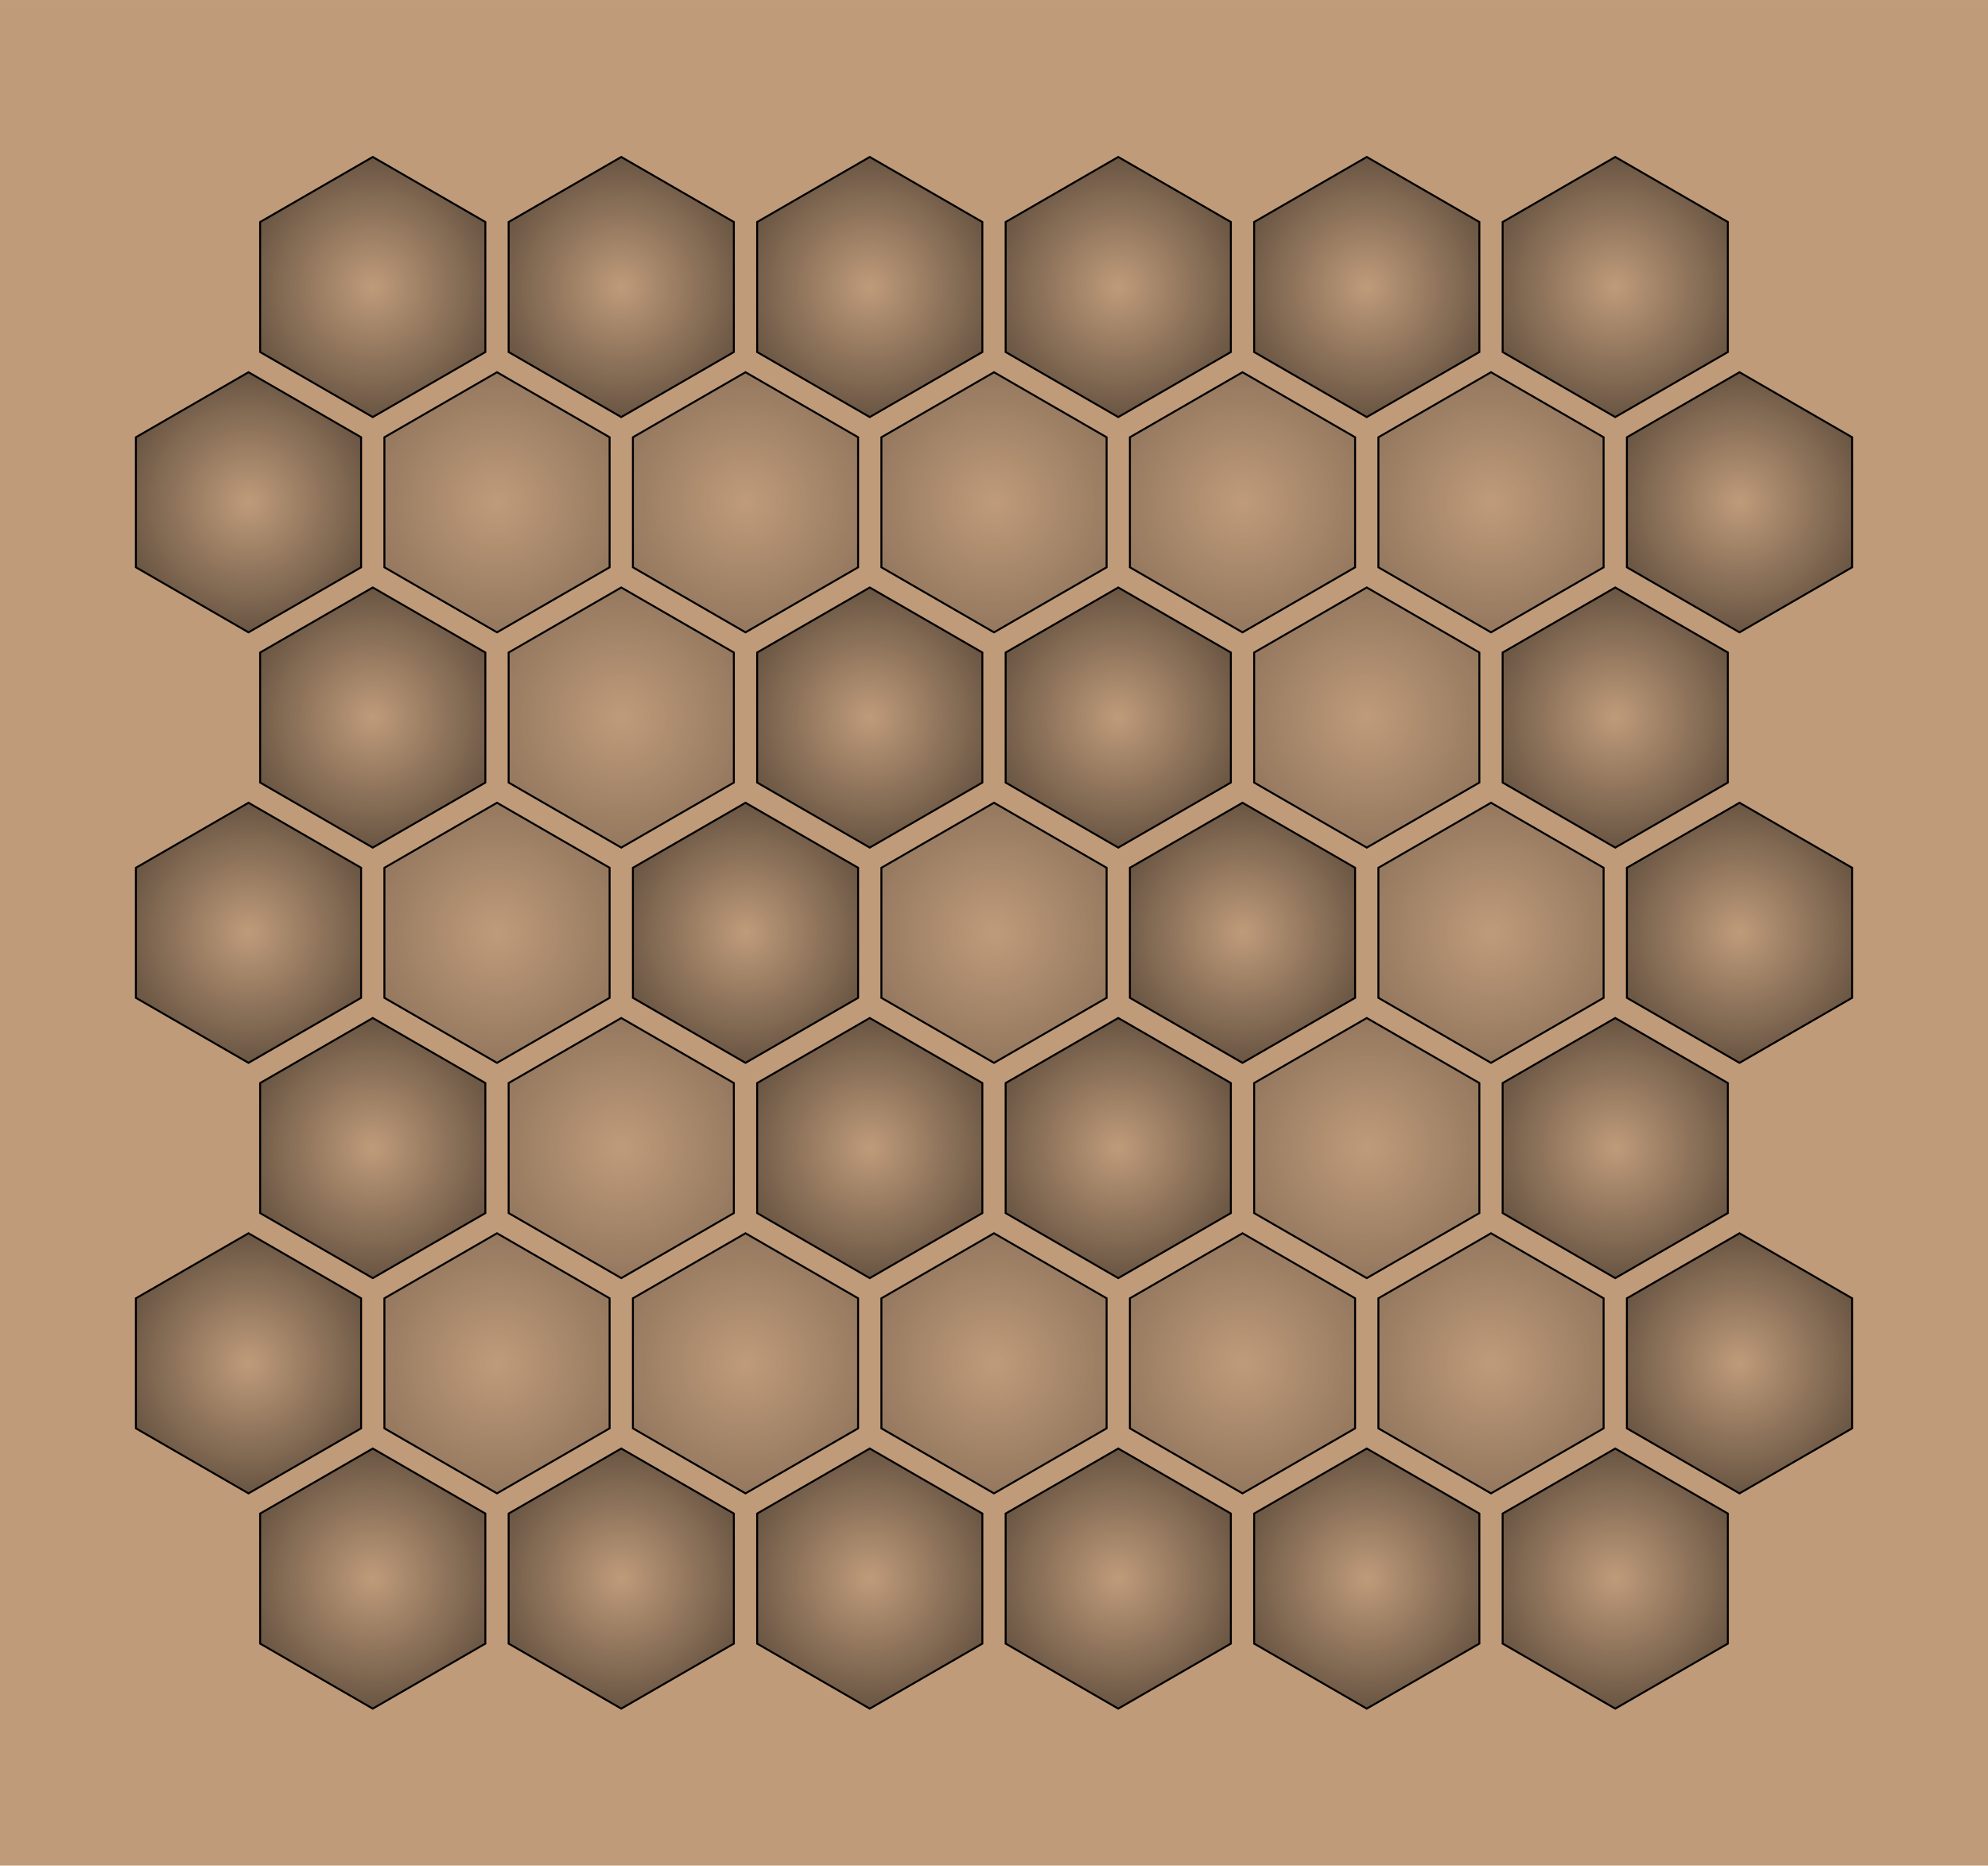
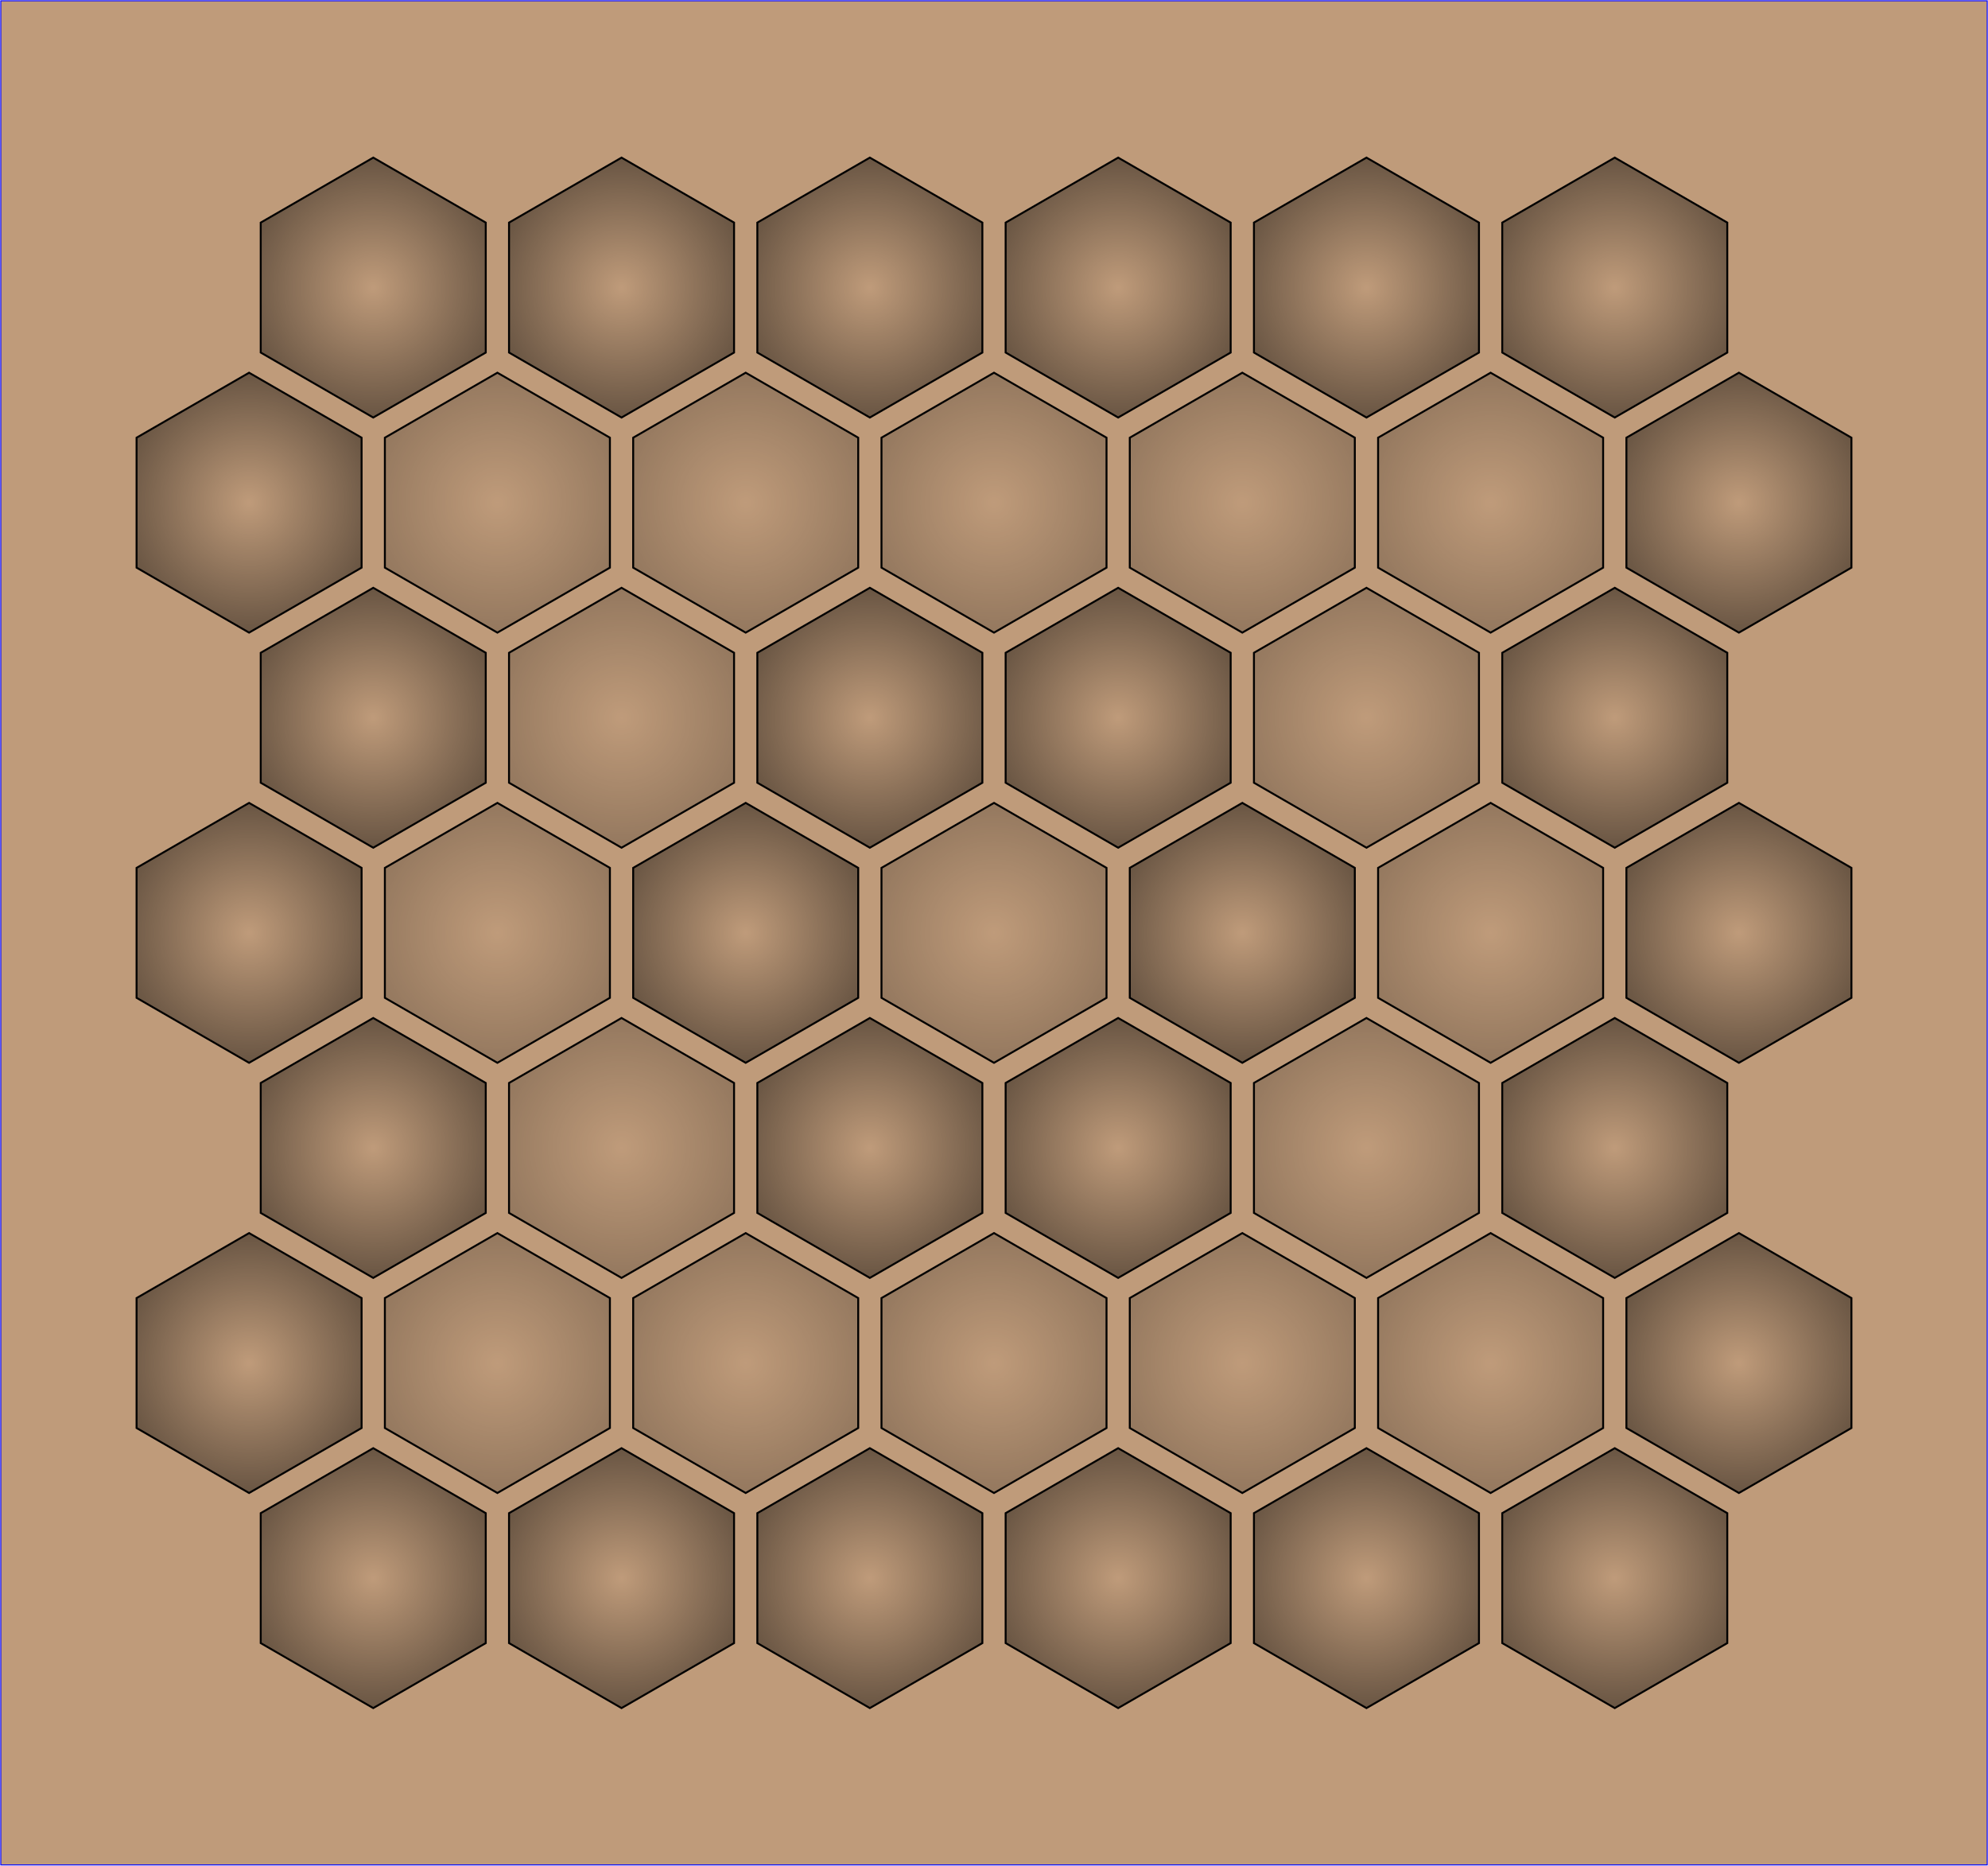
- <svg xmlns="http://www.w3.org/2000/svg" width="25.6cm" height="24.018cm" viewBox="-2048.0 -1921.422 4096 3842.843">
+ <svg xmlns="http://www.w3.org/2000/svg" width="25.62cm" height="24.038cm" viewBox="-2048.0 -1921.521 4096 3843.041">
  <defs>
-     <radialGradient cx="-1280.0" cy="1330.215" r="267.891" gradientUnits="userSpaceOnUse" id="d0">
-       <stop offset="0" stop-color="black" stop-opacity="0.0" />
-       <stop offset="1" stop-color="black" stop-opacity="0.45" />
-     </radialGradient>
-     <radialGradient cx="-768" cy="1330.215" r="267.891" gradientUnits="userSpaceOnUse" id="d1">
-       <stop offset="0" stop-color="black" stop-opacity="0.0" />
-       <stop offset="1" stop-color="black" stop-opacity="0.45" />
-     </radialGradient>
-     <radialGradient cx="-256" cy="1330.215" r="267.891" gradientUnits="userSpaceOnUse" id="d2">
-       <stop offset="0" stop-color="black" stop-opacity="0.0" />
-       <stop offset="1" stop-color="black" stop-opacity="0.45" />
-     </radialGradient>
-     <radialGradient cx="256" cy="1330.215" r="267.891" gradientUnits="userSpaceOnUse" id="d3">
-       <stop offset="0" stop-color="black" stop-opacity="0.0" />
-       <stop offset="1" stop-color="black" stop-opacity="0.45" />
-     </radialGradient>
-     <radialGradient cx="768" cy="1330.215" r="267.891" gradientUnits="userSpaceOnUse" id="d4">
-       <stop offset="0" stop-color="black" stop-opacity="0.0" />
-       <stop offset="1" stop-color="black" stop-opacity="0.45" />
-     </radialGradient>
-     <radialGradient cx="1280" cy="1330.215" r="267.891" gradientUnits="userSpaceOnUse" id="d5">
-       <stop offset="0" stop-color="black" stop-opacity="0.0" />
-       <stop offset="1" stop-color="black" stop-opacity="0.45" />
-     </radialGradient>
-     <radialGradient cx="-1536" cy="886.81" r="267.891" gradientUnits="userSpaceOnUse" id="d6">
-       <stop offset="0" stop-color="black" stop-opacity="0.0" />
-       <stop offset="1" stop-color="black" stop-opacity="0.45" />
-     </radialGradient>
-     <radialGradient cx="-1024" cy="886.81" r="267.891" gradientUnits="userSpaceOnUse" id="d7">
-       <stop offset="0" stop-color="black" stop-opacity="0.0" />
-       <stop offset="1" stop-color="black" stop-opacity="0.225" />
-     </radialGradient>
-     <radialGradient cx="-512.0" cy="886.81" r="267.891" gradientUnits="userSpaceOnUse" id="d8">
-       <stop offset="0" stop-color="black" stop-opacity="0.0" />
-       <stop offset="1" stop-color="black" stop-opacity="0.225" />
-     </radialGradient>
-     <radialGradient cx="-1.1368683772161602e-13" cy="886.81" r="267.891" gradientUnits="userSpaceOnUse" id="d9">
-       <stop offset="0" stop-color="black" stop-opacity="0.0" />
-       <stop offset="1" stop-color="black" stop-opacity="0.225" />
-     </radialGradient>
-     <radialGradient cx="512" cy="886.81" r="267.891" gradientUnits="userSpaceOnUse" id="d10">
-       <stop offset="0" stop-color="black" stop-opacity="0.0" />
-       <stop offset="1" stop-color="black" stop-opacity="0.225" />
-     </radialGradient>
-     <radialGradient cx="1024" cy="886.81" r="267.891" gradientUnits="userSpaceOnUse" id="d11">
-       <stop offset="0" stop-color="black" stop-opacity="0.0" />
-       <stop offset="1" stop-color="black" stop-opacity="0.225" />
-     </radialGradient>
-     <radialGradient cx="1536" cy="886.81" r="267.891" gradientUnits="userSpaceOnUse" id="d12">
-       <stop offset="0" stop-color="black" stop-opacity="0.0" />
-       <stop offset="1" stop-color="black" stop-opacity="0.45" />
-     </radialGradient>
-     <radialGradient cx="-1280" cy="443.405" r="267.891" gradientUnits="userSpaceOnUse" id="d13">
-       <stop offset="0" stop-color="black" stop-opacity="0.0" />
-       <stop offset="1" stop-color="black" stop-opacity="0.45" />
-     </radialGradient>
-     <radialGradient cx="-768" cy="443.405" r="267.891" gradientUnits="userSpaceOnUse" id="d14">
-       <stop offset="0" stop-color="black" stop-opacity="0.0" />
-       <stop offset="1" stop-color="black" stop-opacity="0.225" />
-     </radialGradient>
-     <radialGradient cx="-256.0" cy="443.405" r="267.891" gradientUnits="userSpaceOnUse" id="d15">
-       <stop offset="0" stop-color="black" stop-opacity="0.0" />
-       <stop offset="1" stop-color="black" stop-opacity="0.45" />
-     </radialGradient>
-     <radialGradient cx="256" cy="443.405" r="267.891" gradientUnits="userSpaceOnUse" id="d16">
-       <stop offset="0" stop-color="black" stop-opacity="0.0" />
-       <stop offset="1" stop-color="black" stop-opacity="0.45" />
-     </radialGradient>
-     <radialGradient cx="768" cy="443.405" r="267.891" gradientUnits="userSpaceOnUse" id="d17">
-       <stop offset="0" stop-color="black" stop-opacity="0.0" />
-       <stop offset="1" stop-color="black" stop-opacity="0.225" />
-     </radialGradient>
-     <radialGradient cx="1280" cy="443.405" r="267.891" gradientUnits="userSpaceOnUse" id="d18">
-       <stop offset="0" stop-color="black" stop-opacity="0.0" />
-       <stop offset="1" stop-color="black" stop-opacity="0.45" />
-     </radialGradient>
-     <radialGradient cx="-1536" cy="0.0" r="267.891" gradientUnits="userSpaceOnUse" id="d19">
-       <stop offset="0" stop-color="black" stop-opacity="0.0" />
-       <stop offset="1" stop-color="black" stop-opacity="0.45" />
-     </radialGradient>
-     <radialGradient cx="-1024" cy="0.0" r="267.891" gradientUnits="userSpaceOnUse" id="d20">
-       <stop offset="0" stop-color="black" stop-opacity="0.0" />
-       <stop offset="1" stop-color="black" stop-opacity="0.225" />
-     </radialGradient>
-     <radialGradient cx="-512" cy="0.0" r="267.891" gradientUnits="userSpaceOnUse" id="d21">
-       <stop offset="0" stop-color="black" stop-opacity="0.0" />
-       <stop offset="1" stop-color="black" stop-opacity="0.45" />
-     </radialGradient>
-     <radialGradient cx="0.0" cy="0.0" r="267.891" gradientUnits="userSpaceOnUse" id="d22">
-       <stop offset="0" stop-color="black" stop-opacity="0.0" />
-       <stop offset="1" stop-color="black" stop-opacity="0.225" />
-     </radialGradient>
-     <radialGradient cx="512" cy="0.0" r="267.891" gradientUnits="userSpaceOnUse" id="d23">
-       <stop offset="0" stop-color="black" stop-opacity="0.0" />
-       <stop offset="1" stop-color="black" stop-opacity="0.45" />
-     </radialGradient>
-     <radialGradient cx="1024" cy="0.0" r="267.891" gradientUnits="userSpaceOnUse" id="d24">
-       <stop offset="0" stop-color="black" stop-opacity="0.0" />
-       <stop offset="1" stop-color="black" stop-opacity="0.225" />
-     </radialGradient>
-     <radialGradient cx="1536" cy="0.0" r="267.891" gradientUnits="userSpaceOnUse" id="d25">
-       <stop offset="0" stop-color="black" stop-opacity="0.0" />
-       <stop offset="1" stop-color="black" stop-opacity="0.45" />
-     </radialGradient>
-     <radialGradient cx="-1280" cy="-443.405" r="267.891" gradientUnits="userSpaceOnUse" id="d26">
-       <stop offset="0" stop-color="black" stop-opacity="0.0" />
-       <stop offset="1" stop-color="black" stop-opacity="0.45" />
-     </radialGradient>
-     <radialGradient cx="-768" cy="-443.405" r="267.891" gradientUnits="userSpaceOnUse" id="d27">
-       <stop offset="0" stop-color="black" stop-opacity="0.0" />
-       <stop offset="1" stop-color="black" stop-opacity="0.225" />
-     </radialGradient>
-     <radialGradient cx="-256" cy="-443.405" r="267.891" gradientUnits="userSpaceOnUse" id="d28">
-       <stop offset="0" stop-color="black" stop-opacity="0.0" />
-       <stop offset="1" stop-color="black" stop-opacity="0.45" />
-     </radialGradient>
-     <radialGradient cx="256.0" cy="-443.405" r="267.891" gradientUnits="userSpaceOnUse" id="d29">
-       <stop offset="0" stop-color="black" stop-opacity="0.0" />
-       <stop offset="1" stop-color="black" stop-opacity="0.45" />
-     </radialGradient>
-     <radialGradient cx="768" cy="-443.405" r="267.891" gradientUnits="userSpaceOnUse" id="d30">
-       <stop offset="0" stop-color="black" stop-opacity="0.0" />
-       <stop offset="1" stop-color="black" stop-opacity="0.225" />
-     </radialGradient>
-     <radialGradient cx="1280" cy="-443.405" r="267.891" gradientUnits="userSpaceOnUse" id="d31">
-       <stop offset="0" stop-color="black" stop-opacity="0.0" />
-       <stop offset="1" stop-color="black" stop-opacity="0.45" />
-     </radialGradient>
-     <radialGradient cx="-1536" cy="-886.81" r="267.891" gradientUnits="userSpaceOnUse" id="d32">
-       <stop offset="0" stop-color="black" stop-opacity="0.0" />
-       <stop offset="1" stop-color="black" stop-opacity="0.45" />
-     </radialGradient>
-     <radialGradient cx="-1024" cy="-886.81" r="267.891" gradientUnits="userSpaceOnUse" id="d33">
-       <stop offset="0" stop-color="black" stop-opacity="0.0" />
-       <stop offset="1" stop-color="black" stop-opacity="0.225" />
-     </radialGradient>
-     <radialGradient cx="-512" cy="-886.81" r="267.891" gradientUnits="userSpaceOnUse" id="d34">
-       <stop offset="0" stop-color="black" stop-opacity="0.0" />
-       <stop offset="1" stop-color="black" stop-opacity="0.225" />
-     </radialGradient>
-     <radialGradient cx="1.1368683772161602e-13" cy="-886.81" r="267.891" gradientUnits="userSpaceOnUse" id="d35">
-       <stop offset="0" stop-color="black" stop-opacity="0.0" />
-       <stop offset="1" stop-color="black" stop-opacity="0.225" />
-     </radialGradient>
-     <radialGradient cx="512.0" cy="-886.81" r="267.891" gradientUnits="userSpaceOnUse" id="d36">
-       <stop offset="0" stop-color="black" stop-opacity="0.0" />
-       <stop offset="1" stop-color="black" stop-opacity="0.225" />
-     </radialGradient>
-     <radialGradient cx="1024" cy="-886.81" r="267.891" gradientUnits="userSpaceOnUse" id="d37">
-       <stop offset="0" stop-color="black" stop-opacity="0.0" />
-       <stop offset="1" stop-color="black" stop-opacity="0.225" />
-     </radialGradient>
-     <radialGradient cx="1536" cy="-886.81" r="267.891" gradientUnits="userSpaceOnUse" id="d38">
-       <stop offset="0" stop-color="black" stop-opacity="0.0" />
-       <stop offset="1" stop-color="black" stop-opacity="0.45" />
-     </radialGradient>
-     <radialGradient cx="-1280" cy="-1330.215" r="267.891" gradientUnits="userSpaceOnUse" id="d39">
-       <stop offset="0" stop-color="black" stop-opacity="0.0" />
-       <stop offset="1" stop-color="black" stop-opacity="0.45" />
-     </radialGradient>
-     <radialGradient cx="-768" cy="-1330.215" r="267.891" gradientUnits="userSpaceOnUse" id="d40">
-       <stop offset="0" stop-color="black" stop-opacity="0.0" />
-       <stop offset="1" stop-color="black" stop-opacity="0.45" />
-     </radialGradient>
-     <radialGradient cx="-256" cy="-1330.215" r="267.891" gradientUnits="userSpaceOnUse" id="d41">
-       <stop offset="0" stop-color="black" stop-opacity="0.0" />
-       <stop offset="1" stop-color="black" stop-opacity="0.45" />
-     </radialGradient>
-     <radialGradient cx="256" cy="-1330.215" r="267.891" gradientUnits="userSpaceOnUse" id="d42">
-       <stop offset="0" stop-color="black" stop-opacity="0.0" />
-       <stop offset="1" stop-color="black" stop-opacity="0.45" />
-     </radialGradient>
-     <radialGradient cx="768" cy="-1330.215" r="267.891" gradientUnits="userSpaceOnUse" id="d43">
-       <stop offset="0" stop-color="black" stop-opacity="0.0" />
-       <stop offset="1" stop-color="black" stop-opacity="0.45" />
-     </radialGradient>
-     <radialGradient cx="1280.0" cy="-1330.215" r="267.891" gradientUnits="userSpaceOnUse" id="d44">
-       <stop offset="0" stop-color="black" stop-opacity="0.0" />
-       <stop offset="1" stop-color="black" stop-opacity="0.45" />
+     <radialGradient cx="-1279.001" cy="1329.177" r="267.681" gradientUnits="userSpaceOnUse" id="d0">
+       <stop offset="0" stop-color="rgb(0,0,0)" stop-opacity="0.0" />
+       <stop offset="1" stop-color="rgb(0,0,0)" stop-opacity="0.45" />
+     </radialGradient>
+     <radialGradient cx="-767.4" cy="1329.177" r="267.681" gradientUnits="userSpaceOnUse" id="d1">
+       <stop offset="0" stop-color="rgb(0,0,0)" stop-opacity="0.0" />
+       <stop offset="1" stop-color="rgb(0,0,0)" stop-opacity="0.45" />
+     </radialGradient>
+     <radialGradient cx="-255.8" cy="1329.177" r="267.681" gradientUnits="userSpaceOnUse" id="d2">
+       <stop offset="0" stop-color="rgb(0,0,0)" stop-opacity="0.0" />
+       <stop offset="1" stop-color="rgb(0,0,0)" stop-opacity="0.45" />
+     </radialGradient>
+     <radialGradient cx="255.8" cy="1329.177" r="267.681" gradientUnits="userSpaceOnUse" id="d3">
+       <stop offset="0" stop-color="rgb(0,0,0)" stop-opacity="0.0" />
+       <stop offset="1" stop-color="rgb(0,0,0)" stop-opacity="0.45" />
+     </radialGradient>
+     <radialGradient cx="767.4" cy="1329.177" r="267.681" gradientUnits="userSpaceOnUse" id="d4">
+       <stop offset="0" stop-color="rgb(0,0,0)" stop-opacity="0.0" />
+       <stop offset="1" stop-color="rgb(0,0,0)" stop-opacity="0.45" />
+     </radialGradient>
+     <radialGradient cx="1279.001" cy="1329.177" r="267.681" gradientUnits="userSpaceOnUse" id="d5">
+       <stop offset="0" stop-color="rgb(0,0,0)" stop-opacity="0.0" />
+       <stop offset="1" stop-color="rgb(0,0,0)" stop-opacity="0.45" />
+     </radialGradient>
+     <radialGradient cx="-1534.801" cy="886.118" r="267.681" gradientUnits="userSpaceOnUse" id="d6">
+       <stop offset="0" stop-color="rgb(0,0,0)" stop-opacity="0.0" />
+       <stop offset="1" stop-color="rgb(0,0,0)" stop-opacity="0.45" />
+     </radialGradient>
+     <radialGradient cx="-1023.201" cy="886.118" r="267.681" gradientUnits="userSpaceOnUse" id="d7">
+       <stop offset="0" stop-color="rgb(0,0,0)" stop-opacity="0.0" />
+       <stop offset="1" stop-color="rgb(0,0,0)" stop-opacity="0.225" />
+     </radialGradient>
+     <radialGradient cx="-511.6" cy="886.118" r="267.681" gradientUnits="userSpaceOnUse" id="d8">
+       <stop offset="0" stop-color="rgb(0,0,0)" stop-opacity="0.0" />
+       <stop offset="1" stop-color="rgb(0,0,0)" stop-opacity="0.225" />
+     </radialGradient>
+     <radialGradient cx="-1.1359808921441725e-13" cy="886.118" r="267.681" gradientUnits="userSpaceOnUse" id="d9">
+       <stop offset="0" stop-color="rgb(0,0,0)" stop-opacity="0.0" />
+       <stop offset="1" stop-color="rgb(0,0,0)" stop-opacity="0.225" />
+     </radialGradient>
+     <radialGradient cx="511.6" cy="886.118" r="267.681" gradientUnits="userSpaceOnUse" id="d10">
+       <stop offset="0" stop-color="rgb(0,0,0)" stop-opacity="0.0" />
+       <stop offset="1" stop-color="rgb(0,0,0)" stop-opacity="0.225" />
+     </radialGradient>
+     <radialGradient cx="1023.201" cy="886.118" r="267.681" gradientUnits="userSpaceOnUse" id="d11">
+       <stop offset="0" stop-color="rgb(0,0,0)" stop-opacity="0.0" />
+       <stop offset="1" stop-color="rgb(0,0,0)" stop-opacity="0.225" />
+     </radialGradient>
+     <radialGradient cx="1534.801" cy="886.118" r="267.681" gradientUnits="userSpaceOnUse" id="d12">
+       <stop offset="0" stop-color="rgb(0,0,0)" stop-opacity="0.0" />
+       <stop offset="1" stop-color="rgb(0,0,0)" stop-opacity="0.45" />
+     </radialGradient>
+     <radialGradient cx="-1279.001" cy="443.059" r="267.681" gradientUnits="userSpaceOnUse" id="d13">
+       <stop offset="0" stop-color="rgb(0,0,0)" stop-opacity="0.0" />
+       <stop offset="1" stop-color="rgb(0,0,0)" stop-opacity="0.45" />
+     </radialGradient>
+     <radialGradient cx="-767.4" cy="443.059" r="267.681" gradientUnits="userSpaceOnUse" id="d14">
+       <stop offset="0" stop-color="rgb(0,0,0)" stop-opacity="0.0" />
+       <stop offset="1" stop-color="rgb(0,0,0)" stop-opacity="0.225" />
+     </radialGradient>
+     <radialGradient cx="-255.8" cy="443.059" r="267.681" gradientUnits="userSpaceOnUse" id="d15">
+       <stop offset="0" stop-color="rgb(0,0,0)" stop-opacity="0.0" />
+       <stop offset="1" stop-color="rgb(0,0,0)" stop-opacity="0.45" />
+     </radialGradient>
+     <radialGradient cx="255.8" cy="443.059" r="267.681" gradientUnits="userSpaceOnUse" id="d16">
+       <stop offset="0" stop-color="rgb(0,0,0)" stop-opacity="0.0" />
+       <stop offset="1" stop-color="rgb(0,0,0)" stop-opacity="0.45" />
+     </radialGradient>
+     <radialGradient cx="767.4" cy="443.059" r="267.681" gradientUnits="userSpaceOnUse" id="d17">
+       <stop offset="0" stop-color="rgb(0,0,0)" stop-opacity="0.0" />
+       <stop offset="1" stop-color="rgb(0,0,0)" stop-opacity="0.225" />
+     </radialGradient>
+     <radialGradient cx="1279.001" cy="443.059" r="267.681" gradientUnits="userSpaceOnUse" id="d18">
+       <stop offset="0" stop-color="rgb(0,0,0)" stop-opacity="0.0" />
+       <stop offset="1" stop-color="rgb(0,0,0)" stop-opacity="0.45" />
+     </radialGradient>
+     <radialGradient cx="-1534.801" cy="0.0" r="267.681" gradientUnits="userSpaceOnUse" id="d19">
+       <stop offset="0" stop-color="rgb(0,0,0)" stop-opacity="0.0" />
+       <stop offset="1" stop-color="rgb(0,0,0)" stop-opacity="0.45" />
+     </radialGradient>
+     <radialGradient cx="-1023.201" cy="0.0" r="267.681" gradientUnits="userSpaceOnUse" id="d20">
+       <stop offset="0" stop-color="rgb(0,0,0)" stop-opacity="0.0" />
+       <stop offset="1" stop-color="rgb(0,0,0)" stop-opacity="0.225" />
+     </radialGradient>
+     <radialGradient cx="-511.6" cy="0.0" r="267.681" gradientUnits="userSpaceOnUse" id="d21">
+       <stop offset="0" stop-color="rgb(0,0,0)" stop-opacity="0.0" />
+       <stop offset="1" stop-color="rgb(0,0,0)" stop-opacity="0.45" />
+     </radialGradient>
+     <radialGradient cx="0.0" cy="0.0" r="267.681" gradientUnits="userSpaceOnUse" id="d22">
+       <stop offset="0" stop-color="rgb(0,0,0)" stop-opacity="0.0" />
+       <stop offset="1" stop-color="rgb(0,0,0)" stop-opacity="0.225" />
+     </radialGradient>
+     <radialGradient cx="511.6" cy="0.0" r="267.681" gradientUnits="userSpaceOnUse" id="d23">
+       <stop offset="0" stop-color="rgb(0,0,0)" stop-opacity="0.0" />
+       <stop offset="1" stop-color="rgb(0,0,0)" stop-opacity="0.45" />
+     </radialGradient>
+     <radialGradient cx="1023.201" cy="0.0" r="267.681" gradientUnits="userSpaceOnUse" id="d24">
+       <stop offset="0" stop-color="rgb(0,0,0)" stop-opacity="0.0" />
+       <stop offset="1" stop-color="rgb(0,0,0)" stop-opacity="0.225" />
+     </radialGradient>
+     <radialGradient cx="1534.801" cy="0.0" r="267.681" gradientUnits="userSpaceOnUse" id="d25">
+       <stop offset="0" stop-color="rgb(0,0,0)" stop-opacity="0.0" />
+       <stop offset="1" stop-color="rgb(0,0,0)" stop-opacity="0.45" />
+     </radialGradient>
+     <radialGradient cx="-1279.001" cy="-443.059" r="267.681" gradientUnits="userSpaceOnUse" id="d26">
+       <stop offset="0" stop-color="rgb(0,0,0)" stop-opacity="0.0" />
+       <stop offset="1" stop-color="rgb(0,0,0)" stop-opacity="0.45" />
+     </radialGradient>
+     <radialGradient cx="-767.4" cy="-443.059" r="267.681" gradientUnits="userSpaceOnUse" id="d27">
+       <stop offset="0" stop-color="rgb(0,0,0)" stop-opacity="0.0" />
+       <stop offset="1" stop-color="rgb(0,0,0)" stop-opacity="0.225" />
+     </radialGradient>
+     <radialGradient cx="-255.8" cy="-443.059" r="267.681" gradientUnits="userSpaceOnUse" id="d28">
+       <stop offset="0" stop-color="rgb(0,0,0)" stop-opacity="0.0" />
+       <stop offset="1" stop-color="rgb(0,0,0)" stop-opacity="0.45" />
+     </radialGradient>
+     <radialGradient cx="255.8" cy="-443.059" r="267.681" gradientUnits="userSpaceOnUse" id="d29">
+       <stop offset="0" stop-color="rgb(0,0,0)" stop-opacity="0.0" />
+       <stop offset="1" stop-color="rgb(0,0,0)" stop-opacity="0.45" />
+     </radialGradient>
+     <radialGradient cx="767.4" cy="-443.059" r="267.681" gradientUnits="userSpaceOnUse" id="d30">
+       <stop offset="0" stop-color="rgb(0,0,0)" stop-opacity="0.0" />
+       <stop offset="1" stop-color="rgb(0,0,0)" stop-opacity="0.225" />
+     </radialGradient>
+     <radialGradient cx="1279.001" cy="-443.059" r="267.681" gradientUnits="userSpaceOnUse" id="d31">
+       <stop offset="0" stop-color="rgb(0,0,0)" stop-opacity="0.0" />
+       <stop offset="1" stop-color="rgb(0,0,0)" stop-opacity="0.45" />
+     </radialGradient>
+     <radialGradient cx="-1534.801" cy="-886.118" r="267.681" gradientUnits="userSpaceOnUse" id="d32">
+       <stop offset="0" stop-color="rgb(0,0,0)" stop-opacity="0.0" />
+       <stop offset="1" stop-color="rgb(0,0,0)" stop-opacity="0.45" />
+     </radialGradient>
+     <radialGradient cx="-1023.201" cy="-886.118" r="267.681" gradientUnits="userSpaceOnUse" id="d33">
+       <stop offset="0" stop-color="rgb(0,0,0)" stop-opacity="0.0" />
+       <stop offset="1" stop-color="rgb(0,0,0)" stop-opacity="0.225" />
+     </radialGradient>
+     <radialGradient cx="-511.6" cy="-886.118" r="267.681" gradientUnits="userSpaceOnUse" id="d34">
+       <stop offset="0" stop-color="rgb(0,0,0)" stop-opacity="0.0" />
+       <stop offset="1" stop-color="rgb(0,0,0)" stop-opacity="0.225" />
+     </radialGradient>
+     <radialGradient cx="1.1359808921441725e-13" cy="-886.118" r="267.681" gradientUnits="userSpaceOnUse" id="d35">
+       <stop offset="0" stop-color="rgb(0,0,0)" stop-opacity="0.0" />
+       <stop offset="1" stop-color="rgb(0,0,0)" stop-opacity="0.225" />
+     </radialGradient>
+     <radialGradient cx="511.6" cy="-886.118" r="267.681" gradientUnits="userSpaceOnUse" id="d36">
+       <stop offset="0" stop-color="rgb(0,0,0)" stop-opacity="0.0" />
+       <stop offset="1" stop-color="rgb(0,0,0)" stop-opacity="0.225" />
+     </radialGradient>
+     <radialGradient cx="1023.201" cy="-886.118" r="267.681" gradientUnits="userSpaceOnUse" id="d37">
+       <stop offset="0" stop-color="rgb(0,0,0)" stop-opacity="0.0" />
+       <stop offset="1" stop-color="rgb(0,0,0)" stop-opacity="0.225" />
+     </radialGradient>
+     <radialGradient cx="1534.801" cy="-886.118" r="267.681" gradientUnits="userSpaceOnUse" id="d38">
+       <stop offset="0" stop-color="rgb(0,0,0)" stop-opacity="0.0" />
+       <stop offset="1" stop-color="rgb(0,0,0)" stop-opacity="0.45" />
+     </radialGradient>
+     <radialGradient cx="-1279.001" cy="-1329.177" r="267.681" gradientUnits="userSpaceOnUse" id="d39">
+       <stop offset="0" stop-color="rgb(0,0,0)" stop-opacity="0.0" />
+       <stop offset="1" stop-color="rgb(0,0,0)" stop-opacity="0.45" />
+     </radialGradient>
+     <radialGradient cx="-767.4" cy="-1329.177" r="267.681" gradientUnits="userSpaceOnUse" id="d40">
+       <stop offset="0" stop-color="rgb(0,0,0)" stop-opacity="0.0" />
+       <stop offset="1" stop-color="rgb(0,0,0)" stop-opacity="0.45" />
+     </radialGradient>
+     <radialGradient cx="-255.8" cy="-1329.177" r="267.681" gradientUnits="userSpaceOnUse" id="d41">
+       <stop offset="0" stop-color="rgb(0,0,0)" stop-opacity="0.0" />
+       <stop offset="1" stop-color="rgb(0,0,0)" stop-opacity="0.45" />
+     </radialGradient>
+     <radialGradient cx="255.8" cy="-1329.177" r="267.681" gradientUnits="userSpaceOnUse" id="d42">
+       <stop offset="0" stop-color="rgb(0,0,0)" stop-opacity="0.0" />
+       <stop offset="1" stop-color="rgb(0,0,0)" stop-opacity="0.45" />
+     </radialGradient>
+     <radialGradient cx="767.4" cy="-1329.177" r="267.681" gradientUnits="userSpaceOnUse" id="d43">
+       <stop offset="0" stop-color="rgb(0,0,0)" stop-opacity="0.0" />
+       <stop offset="1" stop-color="rgb(0,0,0)" stop-opacity="0.45" />
+     </radialGradient>
+     <radialGradient cx="1279.001" cy="-1329.177" r="267.681" gradientUnits="userSpaceOnUse" id="d44">
+       <stop offset="0" stop-color="rgb(0,0,0)" stop-opacity="0.0" />
+       <stop offset="1" stop-color="rgb(0,0,0)" stop-opacity="0.45" />
    </radialGradient>
  </defs>
-   <rect x="-2048.0" y="-1921.422" width="4096" height="3842.843" fill="#BF9B7A" />
-   <path d="M-1048.0,1196.27 L-1280.0,1062.324 L-1512.0,1196.27 L-1512.0,1464.16 L-1280.0,1598.106 L-1048.0,1464.16 Z" fill="url(#d0)" stroke="black" stroke-width="4" />
-   <path d="M-536,1196.27 L-768,1062.324 L-1000.0,1196.27 L-1000,1464.16 L-768,1598.106 L-536,1464.16 Z" fill="url(#d1)" stroke="black" stroke-width="4" />
-   <path d="M-24,1196.27 L-256,1062.324 L-488,1196.27 L-488,1464.16 L-256,1598.106 L-24,1464.16 Z" fill="url(#d2)" stroke="black" stroke-width="4" />
-   <path d="M488,1196.27 L256,1062.324 L24,1196.27 L24,1464.16 L256,1598.106 L488,1464.16 Z" fill="url(#d3)" stroke="black" stroke-width="4" />
-   <path d="M1000,1196.27 L768,1062.324 L536,1196.27 L536,1464.16 L768,1598.106 L1000,1464.16 Z" fill="url(#d4)" stroke="black" stroke-width="4" />
-   <path d="M1512,1196.27 L1280,1062.324 L1048,1196.27 L1048,1464.16 L1280,1598.106 L1512,1464.16 Z" fill="url(#d5)" stroke="black" stroke-width="4" />
-   <path d="M-1304,752.865 L-1536,618.919 L-1768,752.865 L-1768,1020.755 L-1536,1154.701 L-1304.0,1020.755 Z" fill="url(#d6)" stroke="black" stroke-width="4" />
-   <path d="M-792,752.865 L-1024,618.919 L-1256,752.865 L-1256.0,1020.755 L-1024,1154.701 L-792.0,1020.755 Z" fill="url(#d7)" stroke="black" stroke-width="4" />
-   <path d="M-280.0,752.865 L-512.0,618.919 L-744,752.865 L-744.0,1020.755 L-512.0,1154.701 L-280,1020.755 Z" fill="url(#d8)" stroke="black" stroke-width="4" />
-   <path d="M232,752.865 L-9.728327402933747e-14,618.919 L-232,752.865 L-232,1020.755 L-1.628975287984517e-13,1154.701 L232,1020.755 Z" fill="url(#d9)" stroke="black" stroke-width="4" />
-   <path d="M744,752.865 L512,618.919 L280,752.865 L280,1020.755 L512,1154.701 L744,1020.755 Z" fill="url(#d10)" stroke="black" stroke-width="4" />
-   <path d="M1256,752.865 L1024,618.919 L792,752.865 L792,1020.755 L1024,1154.701 L1256,1020.755 Z" fill="url(#d11)" stroke="black" stroke-width="4" />
-   <path d="M1768,752.865 L1536,618.919 L1304,752.865 L1304,1020.755 L1536,1154.701 L1768,1020.755 Z" fill="url(#d12)" stroke="black" stroke-width="4" />
-   <path d="M-1048,309.46 L-1280,175.514 L-1512,309.46 L-1512,577.35 L-1280,711.296 L-1048.0,577.35 Z" fill="url(#d13)" stroke="black" stroke-width="4" />
-   <path d="M-536,309.46 L-768,175.514 L-1000,309.46 L-1000,577.35 L-768,711.296 L-536.0,577.35 Z" fill="url(#d14)" stroke="black" stroke-width="4" />
-   <path d="M-24,309.46 L-256,175.514 L-488,309.46 L-488.0,577.35 L-256,711.296 L-24,577.35 Z" fill="url(#d15)" stroke="black" stroke-width="4" />
-   <path d="M488,309.46 L256,175.514 L24.0,309.46 L24,577.35 L256,711.296 L488,577.35 Z" fill="url(#d16)" stroke="black" stroke-width="4" />
-   <path d="M1000,309.46 L768,175.514 L536.0,309.46 L536,577.35 L768,711.296 L1000,577.35 Z" fill="url(#d17)" stroke="black" stroke-width="4" />
-   <path d="M1512,309.46 L1280,175.514 L1048,309.46 L1048,577.35 L1280,711.296 L1512,577.35 Z" fill="url(#d18)" stroke="black" stroke-width="4" />
-   <path d="M-1304,-133.945 L-1536,-267.891 L-1768,-133.945 L-1768,133.945 L-1536,267.891 L-1304.0,133.945 Z" fill="url(#d19)" stroke="black" stroke-width="4" />
-   <path d="M-792,-133.945 L-1024,-267.891 L-1256,-133.945 L-1256.0,133.945 L-1024,267.891 L-792.0,133.945 Z" fill="url(#d20)" stroke="black" stroke-width="4" />
-   <path d="M-280.0,-133.945 L-512,-267.891 L-744,-133.945 L-744.0,133.945 L-512.0,267.891 L-280,133.945 Z" fill="url(#d21)" stroke="black" stroke-width="4" />
-   <path d="M232,-133.945 L1.6403563692278557e-14,-267.891 L-232,-133.945 L-232.0,133.945 L-4.921069107683567e-14,267.891 L232,133.945 Z" fill="url(#d22)" stroke="black" stroke-width="4" />
-   <path d="M744,-133.945 L512,-267.891 L280.0,-133.945 L280,133.945 L512,267.891 L744,133.945 Z" fill="url(#d23)" stroke="black" stroke-width="4" />
-   <path d="M1256,-133.945 L1024,-267.891 L792.0,-133.945 L792,133.945 L1024,267.891 L1256,133.945 Z" fill="url(#d24)" stroke="black" stroke-width="4" />
-   <path d="M1768,-133.945 L1536,-267.891 L1304,-133.945 L1304,133.945 L1536,267.891 L1768,133.945 Z" fill="url(#d25)" stroke="black" stroke-width="4" />
-   <path d="M-1048,-577.35 L-1280,-711.296 L-1512,-577.35 L-1512,-309.46 L-1280,-175.514 L-1048.0,-309.46 Z" fill="url(#d26)" stroke="black" stroke-width="4" />
-   <path d="M-536,-577.35 L-768,-711.296 L-1000,-577.35 L-1000,-309.46 L-768,-175.514 L-536.0,-309.46 Z" fill="url(#d27)" stroke="black" stroke-width="4" />
-   <path d="M-24,-577.35 L-256,-711.296 L-488,-577.35 L-488,-309.46 L-256,-175.514 L-24,-309.46 Z" fill="url(#d28)" stroke="black" stroke-width="4" />
-   <path d="M488.0,-577.35 L256.0,-711.296 L24,-577.35 L24.0,-309.46 L256,-175.514 L488,-309.46 Z" fill="url(#d29)" stroke="black" stroke-width="4" />
-   <path d="M1000,-577.35 L768,-711.296 L536.0,-577.35 L536,-309.46 L768,-175.514 L1000,-309.46 Z" fill="url(#d30)" stroke="black" stroke-width="4" />
-   <path d="M1512,-577.35 L1280,-711.296 L1048,-577.35 L1048,-309.46 L1280,-175.514 L1512,-309.46 Z" fill="url(#d31)" stroke="black" stroke-width="4" />
-   <path d="M-1304,-1020.755 L-1536,-1154.701 L-1768,-1020.755 L-1768,-752.865 L-1536,-618.919 L-1304.0,-752.865 Z" fill="url(#d32)" stroke="black" stroke-width="4" />
-   <path d="M-792,-1020.755 L-1024,-1154.701 L-1256,-1020.755 L-1256,-752.865 L-1024,-618.919 L-792,-752.865 Z" fill="url(#d33)" stroke="black" stroke-width="4" />
-   <path d="M-280,-1020.755 L-512,-1154.701 L-744,-1020.755 L-744,-752.865 L-512,-618.919 L-280,-752.865 Z" fill="url(#d34)" stroke="black" stroke-width="4" />
-   <path d="M232,-1020.755 L1.3009040141389457e-13,-1154.701 L-232,-1020.755 L-232,-752.865 L6.447614664478034e-14,-618.919 L232.0,-752.865 Z" fill="url(#d35)" stroke="black" stroke-width="4" />
-   <path d="M744.0,-1020.755 L512.0,-1154.701 L280,-1020.755 L280.0,-752.865 L512,-618.919 L744,-752.865 Z" fill="url(#d36)" stroke="black" stroke-width="4" />
-   <path d="M1256,-1020.755 L1024,-1154.701 L792.0,-1020.755 L792,-752.865 L1024,-618.919 L1256,-752.865 Z" fill="url(#d37)" stroke="black" stroke-width="4" />
-   <path d="M1768,-1020.755 L1536,-1154.701 L1304,-1020.755 L1304,-752.865 L1536,-618.919 L1768,-752.865 Z" fill="url(#d38)" stroke="black" stroke-width="4" />
-   <path d="M-1048,-1464.16 L-1280,-1598.106 L-1512,-1464.16 L-1512,-1196.27 L-1280,-1062.324 L-1048,-1196.27 Z" fill="url(#d39)" stroke="black" stroke-width="4" />
-   <path d="M-536,-1464.16 L-768,-1598.106 L-1000,-1464.16 L-1000,-1196.27 L-768,-1062.324 L-536,-1196.27 Z" fill="url(#d40)" stroke="black" stroke-width="4" />
-   <path d="M-24,-1464.16 L-256,-1598.106 L-488,-1464.16 L-488,-1196.27 L-256,-1062.324 L-24,-1196.27 Z" fill="url(#d41)" stroke="black" stroke-width="4" />
-   <path d="M488,-1464.16 L256,-1598.106 L24,-1464.16 L24,-1196.27 L256,-1062.324 L488,-1196.27 Z" fill="url(#d42)" stroke="black" stroke-width="4" />
-   <path d="M1000,-1464.16 L768,-1598.106 L536,-1464.16 L536,-1196.27 L768,-1062.324 L1000.0,-1196.27 Z" fill="url(#d43)" stroke="black" stroke-width="4" />
-   <path d="M1512.0,-1464.16 L1280.0,-1598.106 L1048.0,-1464.16 L1048.0,-1196.27 L1280.0,-1062.324 L1512.0,-1196.27 Z" fill="url(#d44)" stroke="black" stroke-width="4" />
+   <rect x="-2046.401" y="-1919.922" width="4092.802" height="3839.844" fill="#BF9B7A" stroke="rgb(0,0,255)" stroke-width="2" />
+   <path d="M-1047.182,1195.336 L-1279.001,1061.495 L-1510.82,1195.336 L-1510.82,1463.017 L-1279.001,1596.858 L-1047.182,1463.017 Z" fill="url(#d0)" stroke="rgb(0,0,0)" stroke-width="3.997" />
+   <path d="M-535.582,1195.336 L-767.4,1061.495 L-999.219,1195.336 L-999.219,1463.017 L-767.4,1596.858 L-535.582,1463.017 Z" fill="url(#d1)" stroke="rgb(0,0,0)" stroke-width="3.997" />
+   <path d="M-23.981,1195.336 L-255.8,1061.495 L-487.619,1195.336 L-487.619,1463.017 L-255.8,1596.858 L-23.981,1463.017 Z" fill="url(#d2)" stroke="rgb(0,0,0)" stroke-width="3.997" />
+   <path d="M487.619,1195.336 L255.8,1061.495 L23.981,1195.336 L23.981,1463.017 L255.8,1596.858 L487.619,1463.017 Z" fill="url(#d3)" stroke="rgb(0,0,0)" stroke-width="3.997" />
+   <path d="M999.219,1195.336 L767.4,1061.495 L535.582,1195.336 L535.582,1463.017 L767.4,1596.858 L999.219,1463.017 Z" fill="url(#d4)" stroke="rgb(0,0,0)" stroke-width="3.997" />
+   <path d="M1510.82,1195.336 L1279.001,1061.495 L1047.182,1195.336 L1047.182,1463.017 L1279.001,1596.858 L1510.82,1463.017 Z" fill="url(#d5)" stroke="rgb(0,0,0)" stroke-width="3.997" />
+   <path d="M-1302.982,752.277 L-1534.801,618.436 L-1766.62,752.277 L-1766.62,1019.958 L-1534.801,1153.799 L-1302.982,1019.958 Z" fill="url(#d6)" stroke="rgb(0,0,0)" stroke-width="3.997" />
+   <path d="M-791.382,752.277 L-1023.201,618.436 L-1255.02,752.277 L-1255.02,1019.958 L-1023.201,1153.799 L-791.382,1019.958 Z" fill="url(#d7)" stroke="rgb(0,0,0)" stroke-width="3.997" />
+   <path d="M-279.781,752.277 L-511.6,618.436 L-743.419,752.277 L-743.419,1019.958 L-511.6,1153.799 L-279.781,1019.958 Z" fill="url(#d8)" stroke="rgb(0,0,0)" stroke-width="3.997" />
+   <path d="M231.819,752.277 L-9.720733080214829e-14,618.436 L-231.819,752.277 L-231.819,1019.958 L-1.6277036445122418e-13,1153.799 L231.819,1019.958 Z" fill="url(#d9)" stroke="rgb(0,0,0)" stroke-width="3.997" />
+   <path d="M743.419,752.277 L511.6,618.436 L279.781,752.277 L279.781,1019.958 L511.6,1153.799 L743.419,1019.958 Z" fill="url(#d10)" stroke="rgb(0,0,0)" stroke-width="3.997" />
+   <path d="M1255.02,752.277 L1023.201,618.436 L791.382,752.277 L791.382,1019.958 L1023.201,1153.799 L1255.02,1019.958 Z" fill="url(#d11)" stroke="rgb(0,0,0)" stroke-width="3.997" />
+   <path d="M1766.62,752.277 L1534.801,618.436 L1302.982,752.277 L1302.982,1019.958 L1534.801,1153.799 L1766.62,1019.958 Z" fill="url(#d12)" stroke="rgb(0,0,0)" stroke-width="3.997" />
+   <path d="M-1047.182,309.218 L-1279.001,175.377 L-1510.82,309.218 L-1510.82,576.9 L-1279.001,710.74 L-1047.182,576.9 Z" fill="url(#d13)" stroke="rgb(0,0,0)" stroke-width="3.997" />
+   <path d="M-535.582,309.218 L-767.4,175.377 L-999.219,309.218 L-999.219,576.9 L-767.4,710.74 L-535.582,576.9 Z" fill="url(#d14)" stroke="rgb(0,0,0)" stroke-width="3.997" />
+   <path d="M-23.981,309.218 L-255.8,175.377 L-487.619,309.218 L-487.619,576.9 L-255.8,710.74 L-23.981,576.9 Z" fill="url(#d15)" stroke="rgb(0,0,0)" stroke-width="3.997" />
+   <path d="M487.619,309.218 L255.8,175.377 L23.981,309.218 L23.981,576.9 L255.8,710.74 L487.619,576.9 Z" fill="url(#d16)" stroke="rgb(0,0,0)" stroke-width="3.997" />
+   <path d="M999.219,309.218 L767.4,175.377 L535.582,309.218 L535.582,576.9 L767.4,710.74 L999.219,576.9 Z" fill="url(#d17)" stroke="rgb(0,0,0)" stroke-width="3.997" />
+   <path d="M1510.82,309.218 L1279.001,175.377 L1047.182,309.218 L1047.182,576.9 L1279.001,710.74 L1510.82,576.9 Z" fill="url(#d18)" stroke="rgb(0,0,0)" stroke-width="3.997" />
+   <path d="M-1302.982,-133.841 L-1534.801,-267.681 L-1766.62,-133.841 L-1766.62,133.841 L-1534.801,267.681 L-1302.982,133.841 Z" fill="url(#d19)" stroke="rgb(0,0,0)" stroke-width="3.997" />
+   <path d="M-791.382,-133.841 L-1023.201,-267.681 L-1255.02,-133.841 L-1255.02,133.841 L-1023.201,267.681 L-791.382,133.841 Z" fill="url(#d20)" stroke="rgb(0,0,0)" stroke-width="3.997" />
+   <path d="M-279.781,-133.841 L-511.6,-267.681 L-743.419,-133.841 L-743.419,133.841 L-511.6,267.681 L-279.781,133.841 Z" fill="url(#d21)" stroke="rgb(0,0,0)" stroke-width="3.997" />
+   <path d="M231.819,-133.841 L1.6390758412268973e-14,-267.681 L-231.819,-133.841 L-231.819,133.841 L-4.917227523680691e-14,267.681 L231.819,133.841 Z" fill="url(#d22)" stroke="rgb(0,0,0)" stroke-width="3.997" />
+   <path d="M743.419,-133.841 L511.6,-267.681 L279.781,-133.841 L279.781,133.841 L511.6,267.681 L743.419,133.841 Z" fill="url(#d23)" stroke="rgb(0,0,0)" stroke-width="3.997" />
+   <path d="M1255.02,-133.841 L1023.201,-267.681 L791.382,-133.841 L791.382,133.841 L1023.201,267.681 L1255.02,133.841 Z" fill="url(#d24)" stroke="rgb(0,0,0)" stroke-width="3.997" />
+   <path d="M1766.62,-133.841 L1534.801,-267.681 L1302.982,-133.841 L1302.982,133.841 L1534.801,267.681 L1766.62,133.841 Z" fill="url(#d25)" stroke="rgb(0,0,0)" stroke-width="3.997" />
+   <path d="M-1047.182,-576.9 L-1279.001,-710.74 L-1510.82,-576.9 L-1510.82,-309.218 L-1279.001,-175.377 L-1047.182,-309.218 Z" fill="url(#d26)" stroke="rgb(0,0,0)" stroke-width="3.997" />
+   <path d="M-535.582,-576.9 L-767.4,-710.74 L-999.219,-576.9 L-999.219,-309.218 L-767.4,-175.377 L-535.582,-309.218 Z" fill="url(#d27)" stroke="rgb(0,0,0)" stroke-width="3.997" />
+   <path d="M-23.981,-576.9 L-255.8,-710.74 L-487.619,-576.9 L-487.619,-309.218 L-255.8,-175.377 L-23.981,-309.218 Z" fill="url(#d28)" stroke="rgb(0,0,0)" stroke-width="3.997" />
+   <path d="M487.619,-576.9 L255.8,-710.74 L23.981,-576.9 L23.981,-309.218 L255.8,-175.377 L487.619,-309.218 Z" fill="url(#d29)" stroke="rgb(0,0,0)" stroke-width="3.997" />
+   <path d="M999.219,-576.9 L767.4,-710.74 L535.582,-576.9 L535.582,-309.218 L767.4,-175.377 L999.219,-309.218 Z" fill="url(#d30)" stroke="rgb(0,0,0)" stroke-width="3.997" />
+   <path d="M1510.82,-576.9 L1279.001,-710.74 L1047.182,-576.9 L1047.182,-309.218 L1279.001,-175.377 L1510.82,-309.218 Z" fill="url(#d31)" stroke="rgb(0,0,0)" stroke-width="3.997" />
+   <path d="M-1302.982,-1019.958 L-1534.801,-1153.799 L-1766.62,-1019.958 L-1766.62,-752.277 L-1534.801,-618.436 L-1302.982,-752.277 Z" fill="url(#d32)" stroke="rgb(0,0,0)" stroke-width="3.997" />
+   <path d="M-791.382,-1019.958 L-1023.201,-1153.799 L-1255.02,-1019.958 L-1255.02,-752.277 L-1023.201,-618.436 L-791.382,-752.277 Z" fill="url(#d33)" stroke="rgb(0,0,0)" stroke-width="3.997" />
+   <path d="M-279.781,-1019.958 L-511.6,-1153.799 L-743.419,-1019.958 L-743.419,-752.277 L-511.6,-618.436 L-279.781,-752.277 Z" fill="url(#d34)" stroke="rgb(0,0,0)" stroke-width="3.997" />
+   <path d="M231.819,-1019.958 L1.2998884762668622e-13,-1153.799 L-231.819,-1019.958 L-231.819,-752.277 L6.442581397761034e-14,-618.436 L231.819,-752.277 Z" fill="url(#d35)" stroke="rgb(0,0,0)" stroke-width="3.997" />
+   <path d="M743.419,-1019.958 L511.6,-1153.799 L279.781,-1019.958 L279.781,-752.277 L511.6,-618.436 L743.419,-752.277 Z" fill="url(#d36)" stroke="rgb(0,0,0)" stroke-width="3.997" />
+   <path d="M1255.02,-1019.958 L1023.201,-1153.799 L791.382,-1019.958 L791.382,-752.277 L1023.201,-618.436 L1255.02,-752.277 Z" fill="url(#d37)" stroke="rgb(0,0,0)" stroke-width="3.997" />
+   <path d="M1766.62,-1019.958 L1534.801,-1153.799 L1302.982,-1019.958 L1302.982,-752.277 L1534.801,-618.436 L1766.62,-752.277 Z" fill="url(#d38)" stroke="rgb(0,0,0)" stroke-width="3.997" />
+   <path d="M-1047.182,-1463.017 L-1279.001,-1596.858 L-1510.82,-1463.017 L-1510.82,-1195.336 L-1279.001,-1061.495 L-1047.182,-1195.336 Z" fill="url(#d39)" stroke="rgb(0,0,0)" stroke-width="3.997" />
+   <path d="M-535.582,-1463.017 L-767.4,-1596.858 L-999.219,-1463.017 L-999.219,-1195.336 L-767.4,-1061.495 L-535.582,-1195.336 Z" fill="url(#d40)" stroke="rgb(0,0,0)" stroke-width="3.997" />
+   <path d="M-23.981,-1463.017 L-255.8,-1596.858 L-487.619,-1463.017 L-487.619,-1195.336 L-255.8,-1061.495 L-23.981,-1195.336 Z" fill="url(#d41)" stroke="rgb(0,0,0)" stroke-width="3.997" />
+   <path d="M487.619,-1463.017 L255.8,-1596.858 L23.981,-1463.017 L23.981,-1195.336 L255.8,-1061.495 L487.619,-1195.336 Z" fill="url(#d42)" stroke="rgb(0,0,0)" stroke-width="3.997" />
+   <path d="M999.219,-1463.017 L767.4,-1596.858 L535.582,-1463.017 L535.582,-1195.336 L767.4,-1061.495 L999.219,-1195.336 Z" fill="url(#d43)" stroke="rgb(0,0,0)" stroke-width="3.997" />
+   <path d="M1510.82,-1463.017 L1279.001,-1596.858 L1047.182,-1463.017 L1047.182,-1195.336 L1279.001,-1061.495 L1510.82,-1195.336 Z" fill="url(#d44)" stroke="rgb(0,0,0)" stroke-width="3.997" />
</svg>
